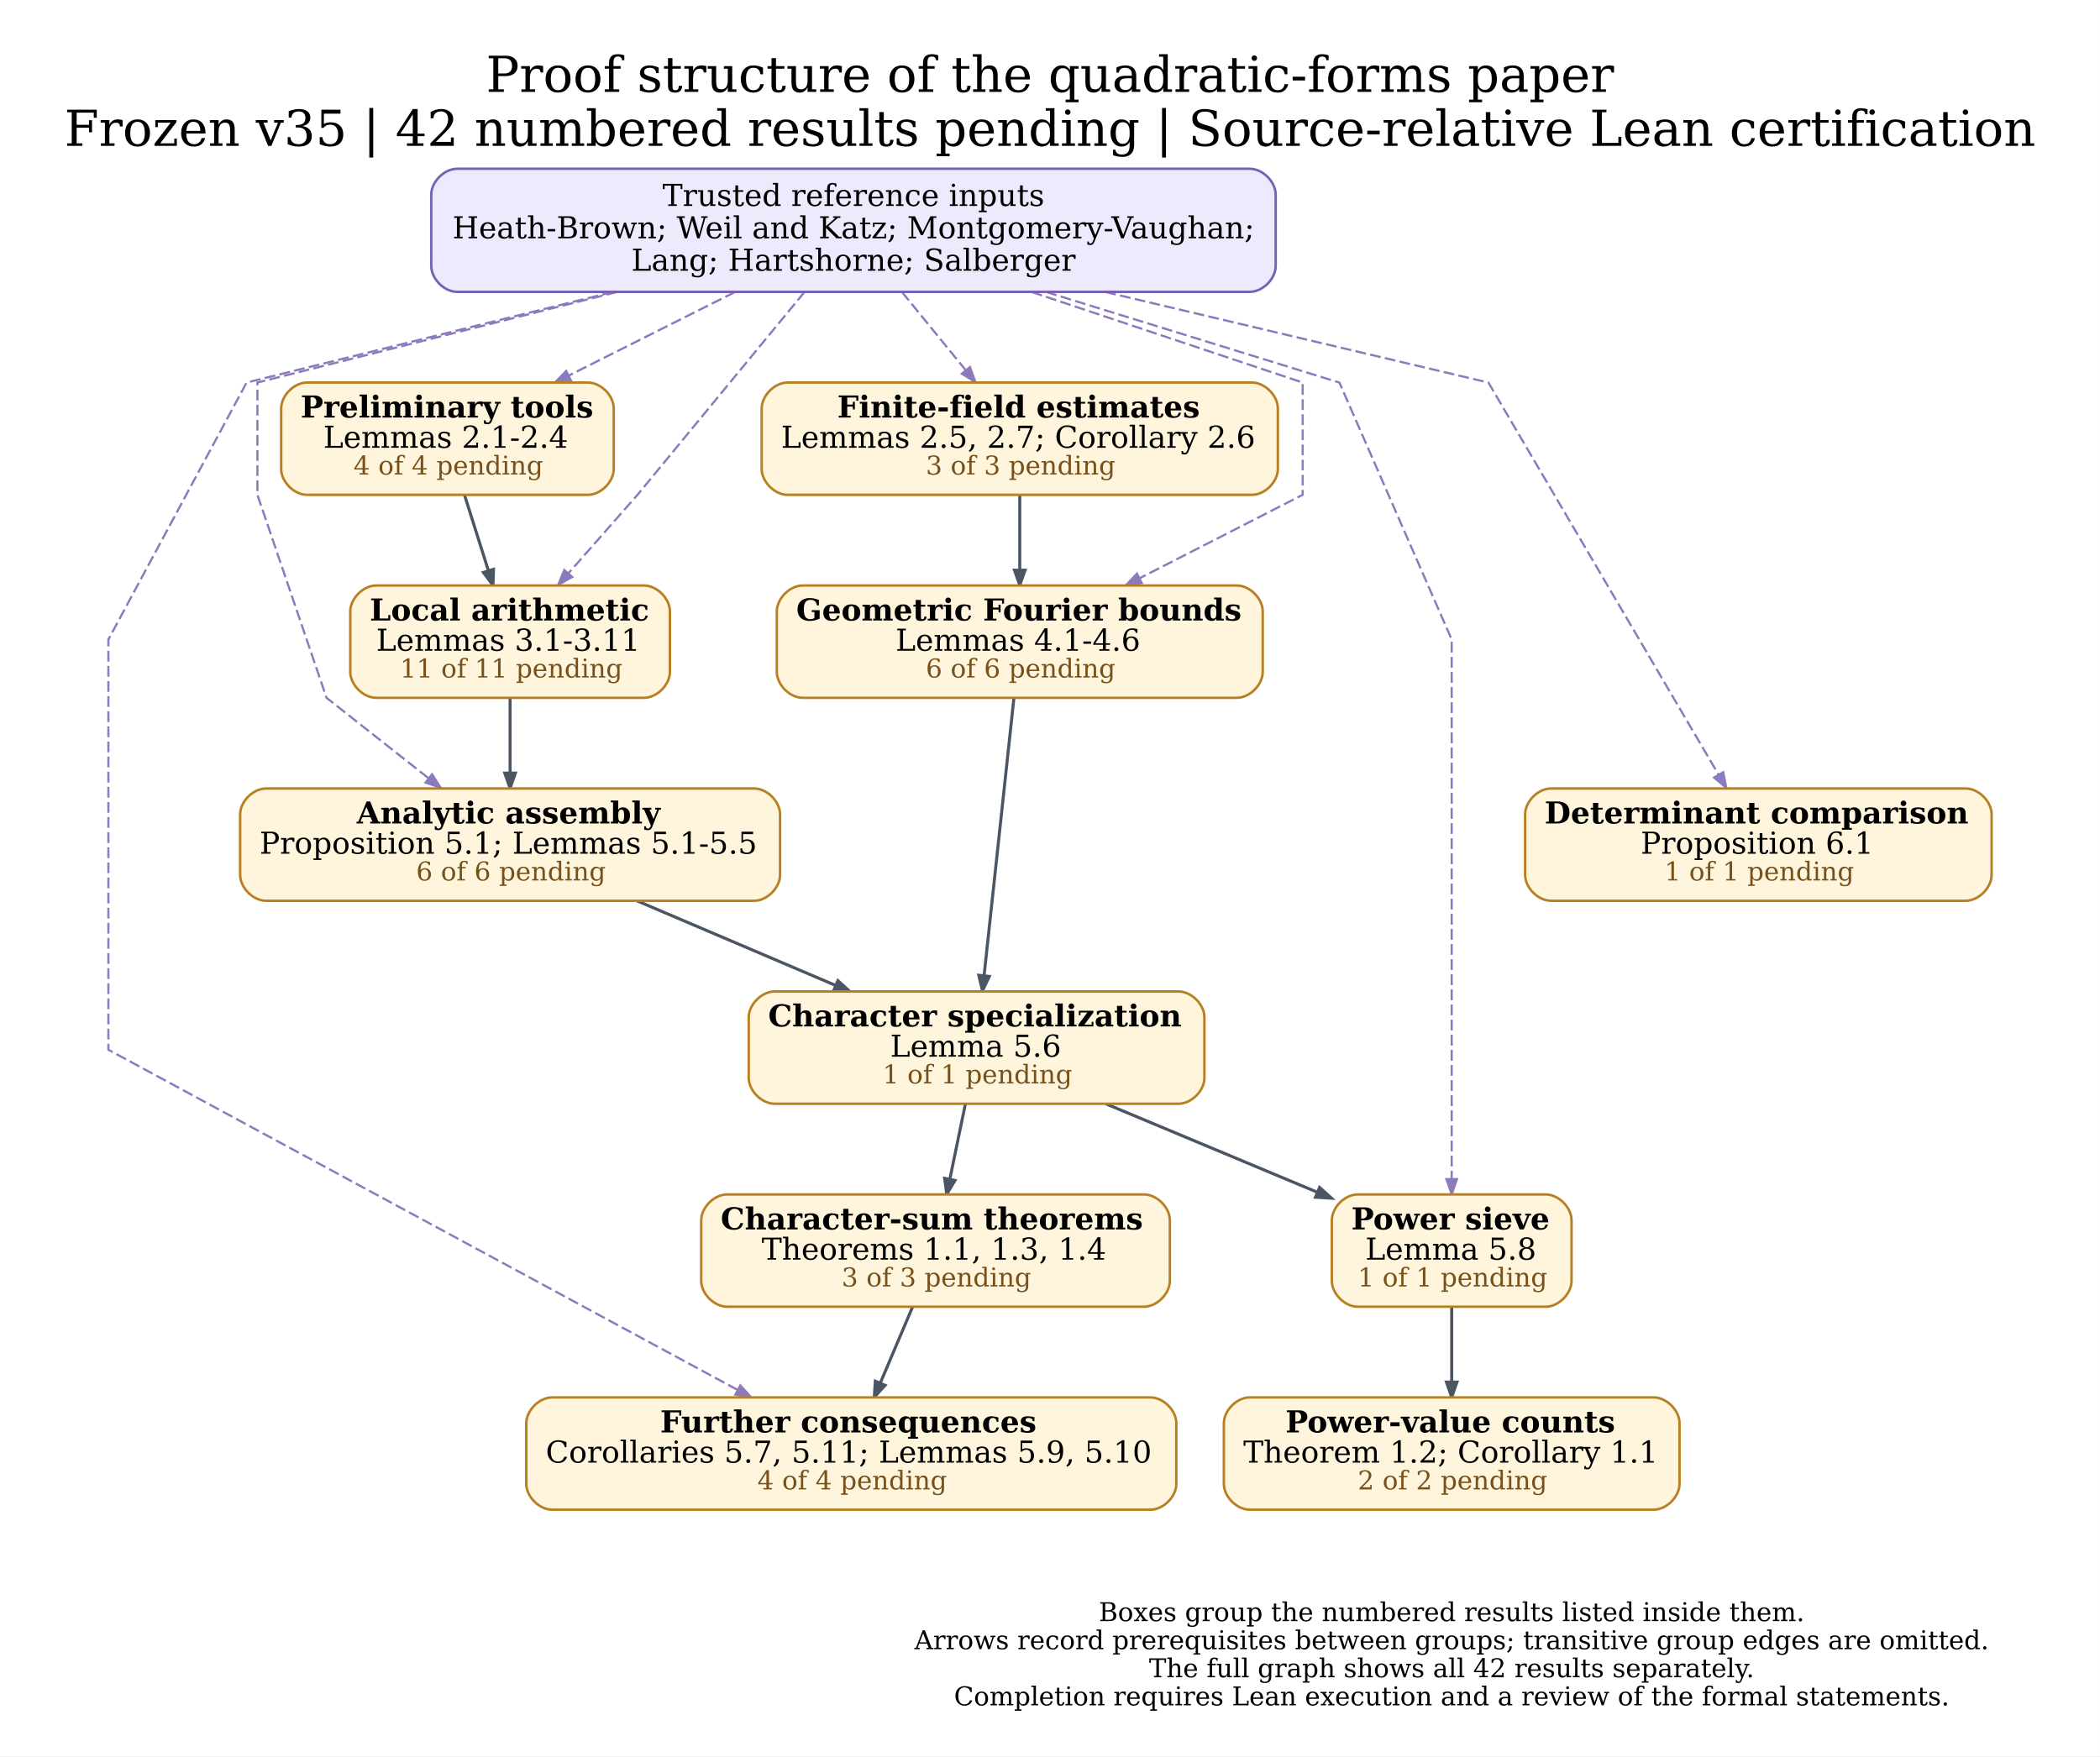
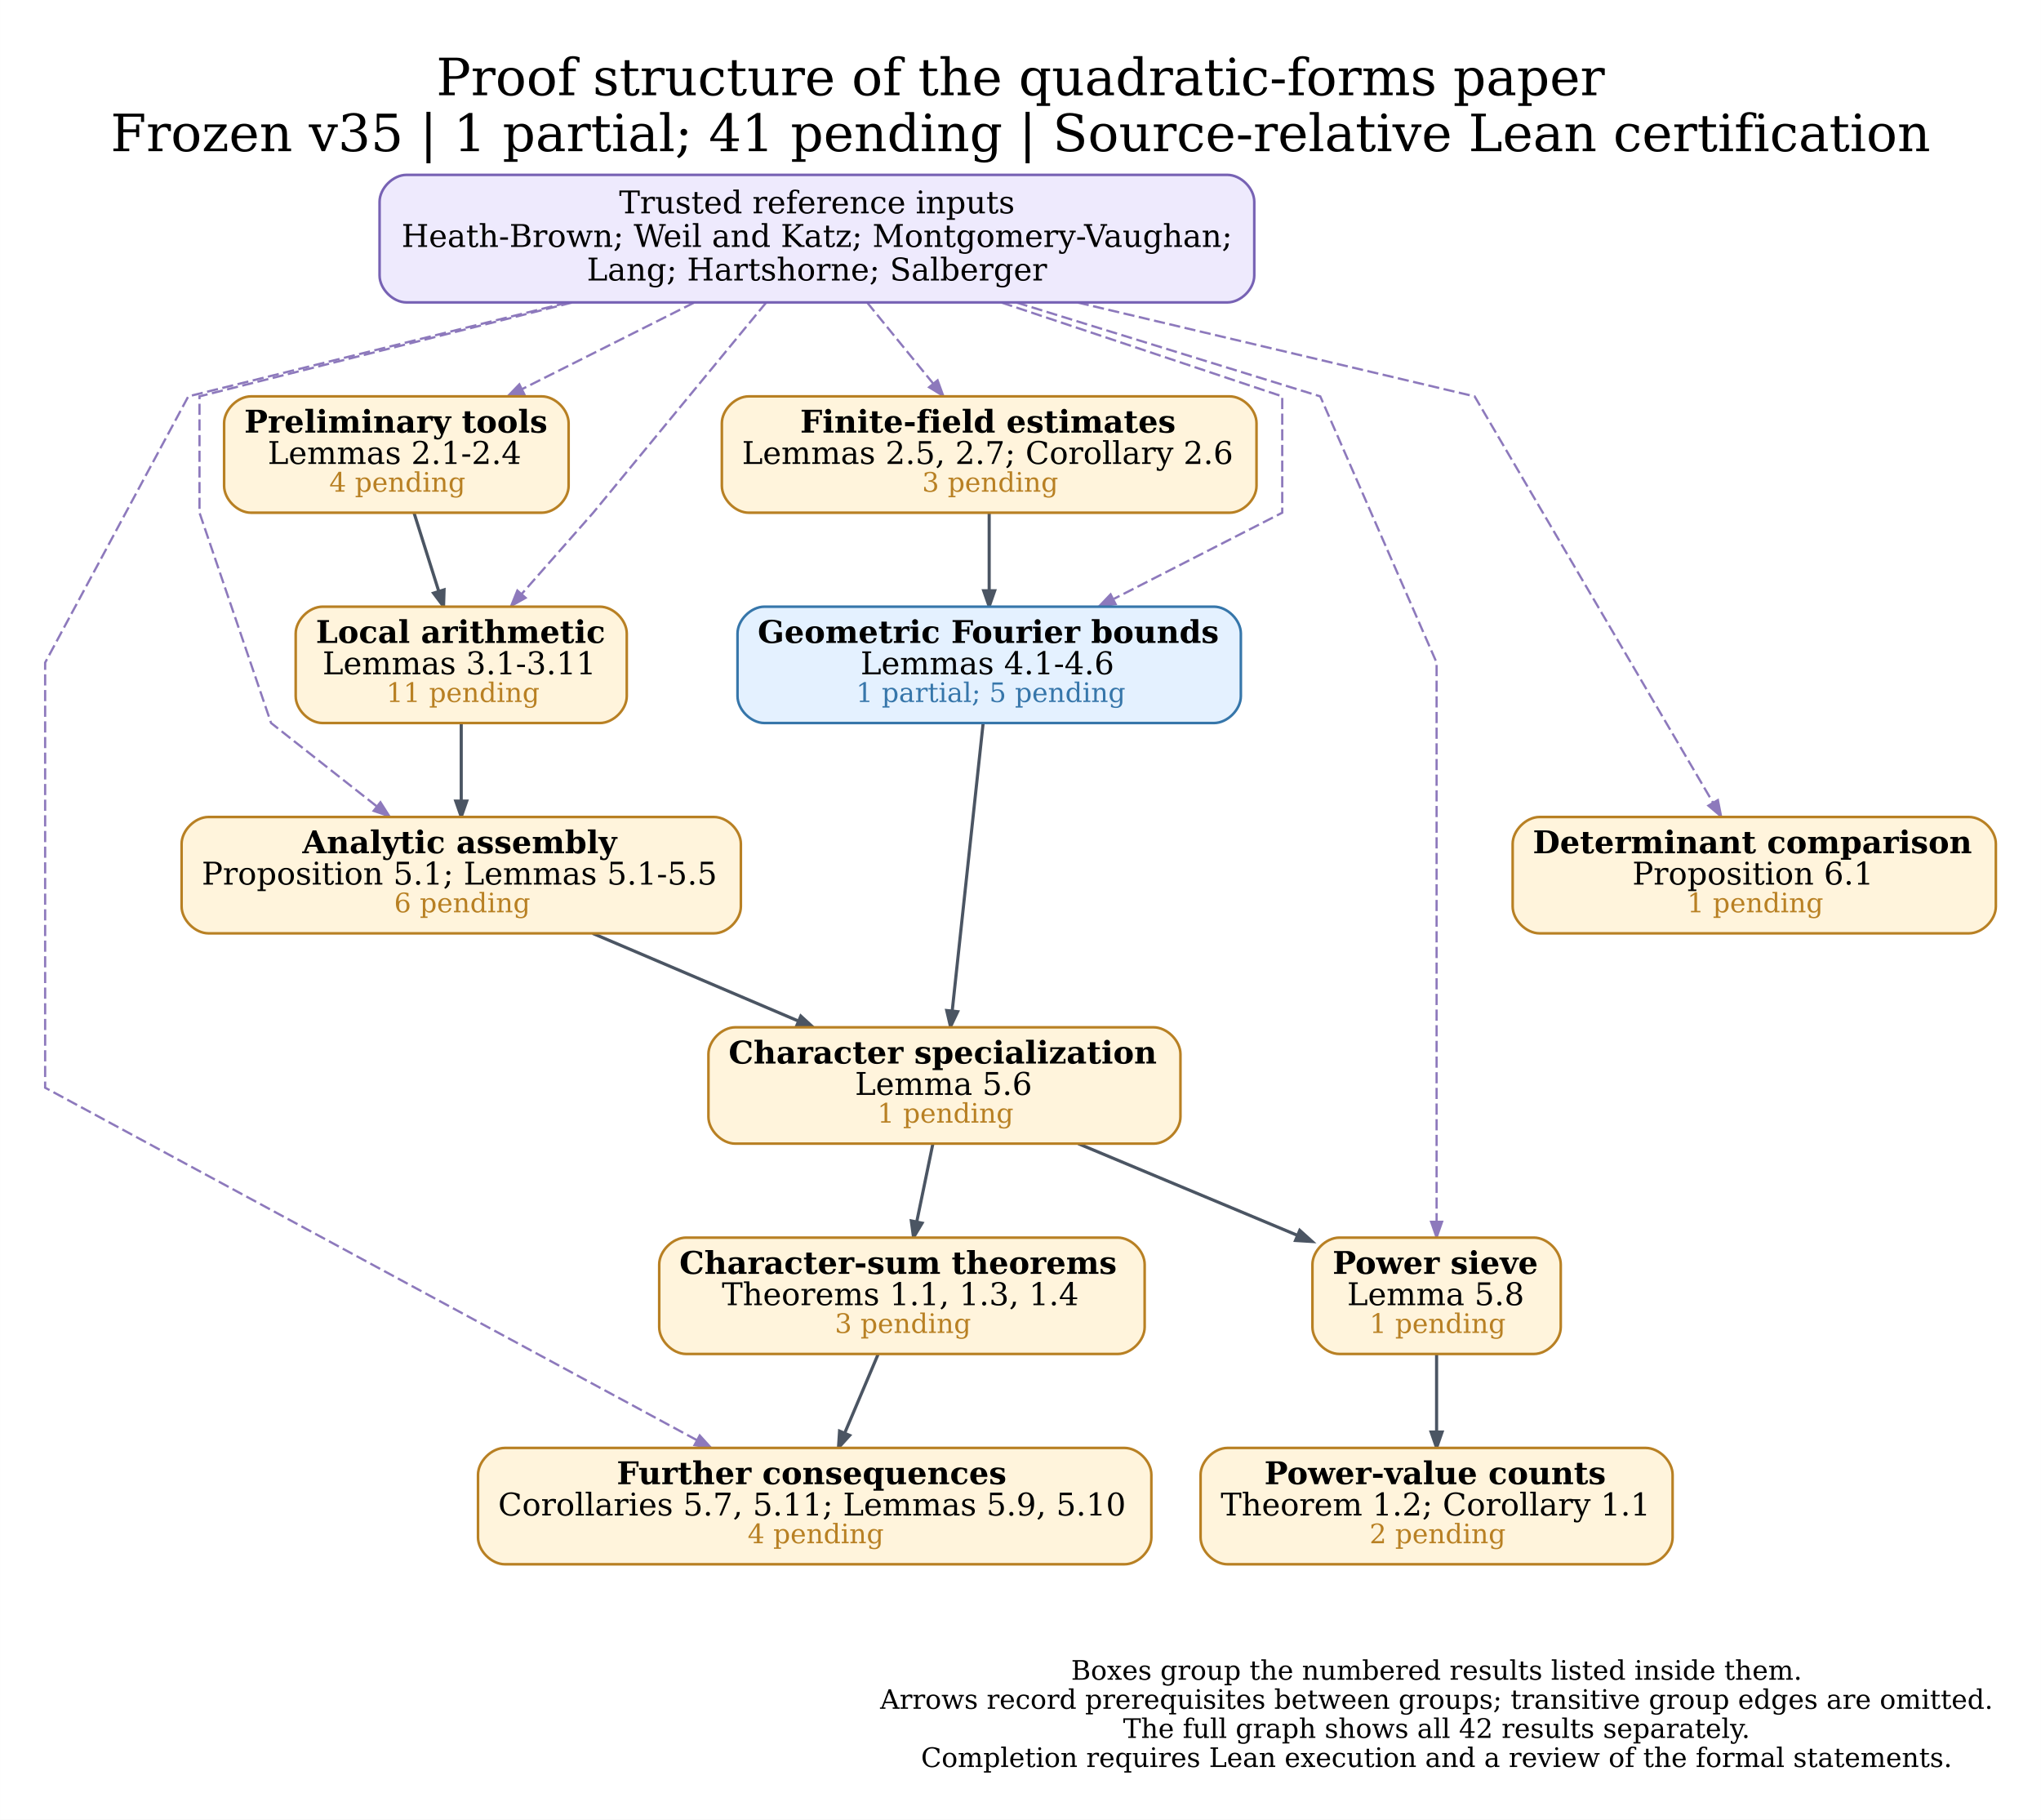
- <svg xmlns="http://www.w3.org/2000/svg" xmlns:xlink="http://www.w3.org/1999/xlink" width="972pt" height="813pt" viewBox="0.00 0.00 972.32 813.32">
+ <svg xmlns="http://www.w3.org/2000/svg" xmlns:xlink="http://www.w3.org/1999/xlink" width="912pt" height="813pt" viewBox="0.00 0.00 912.32 813.32">
  <g id="graph0" class="graph" transform="scale(1 1) rotate(0) translate(20.16 793.16)">
-     <polygon fill="white" stroke="transparent" points="-20.16,20.16 -20.16,-793.16 952.16,-793.16 952.16,20.16 -20.16,20.16" />
-     <text text-anchor="middle" x="466" y="-750.6" font-family="DejaVu Serif" font-size="23.00">Proof structure of the quadratic-forms paper</text>
-     <text text-anchor="middle" x="466" y="-725.6" font-family="DejaVu Serif" font-size="23.00">Frozen v35 | 42 numbered results pending | Source-relative Lean certification</text>
+     <polygon fill="white" stroke="transparent" points="-20.16,20.16 -20.16,-793.16 892.16,-793.16 892.16,20.16 -20.16,20.16" />
+     <text text-anchor="middle" x="436" y="-750.6" font-family="DejaVu Serif" font-size="23.00">Proof structure of the quadratic-forms paper</text>
+     <text text-anchor="middle" x="436" y="-725.6" font-family="DejaVu Serif" font-size="23.00">Frozen v35 | 1 partial; 41 pending | Source-relative Lean certification</text>
    <g id="edge16" class="edge">
-       <path fill="none" stroke="#8d79bc" stroke-dasharray="5,2" d="M320.12,-657.91C295.94,-645.76 267.56,-631.5 243.23,-619.27" />
-       <polygon fill="#8d79bc" stroke="#8d79bc" points="244.17,-616.99 236.81,-616.04 241.97,-621.37 244.17,-616.99" />
+       <path fill="none" stroke="#8d79bc" stroke-dasharray="5,2" d="M290.12,-657.91C265.94,-645.76 237.56,-631.5 213.23,-619.27" />
+       <polygon fill="#8d79bc" stroke="#8d79bc" points="214.17,-616.99 206.81,-616.04 211.97,-621.37 214.17,-616.99" />
    </g>
    <g id="edge12" class="edge">
-       <path fill="none" stroke="#8d79bc" stroke-dasharray="5,2" d="M397.48,-657.91C406.71,-646.58 417.44,-633.42 426.92,-621.78" />
-       <polygon fill="#8d79bc" stroke="#8d79bc" points="428.94,-623.17 431.47,-616.2 425.15,-620.08 428.94,-623.17" />
+       <path fill="none" stroke="#8d79bc" stroke-dasharray="5,2" d="M367.48,-657.91C376.71,-646.58 387.44,-633.42 396.92,-621.78" />
+       <polygon fill="#8d79bc" stroke="#8d79bc" points="398.94,-623.17 401.47,-616.2 395.15,-620.08 398.94,-623.17" />
    </g>
    <g id="edge15" class="edge">
-       <path fill="none" stroke="#8d79bc" stroke-dasharray="5,2" d="M352.31,-657.93C322.8,-622.08 275,-564 275,-564 275,-564 258.59,-545.36 243.07,-527.74" />
-       <polygon fill="#8d79bc" stroke="#8d79bc" points="244.77,-525.96 238.31,-522.33 241.09,-529.2 244.77,-525.96" />
+       <path fill="none" stroke="#8d79bc" stroke-dasharray="5,2" d="M322.31,-657.93C292.8,-622.08 245,-564 245,-564 245,-564 228.59,-545.36 213.07,-527.74" />
+       <polygon fill="#8d79bc" stroke="#8d79bc" points="214.77,-525.96 208.31,-522.33 211.09,-529.2 214.77,-525.96" />
    </g>
    <g id="edge14" class="edge">
-       <path fill="none" stroke="#8d79bc" stroke-dasharray="5,2" d="M457.51,-657.93C515.58,-638.53 583,-616 583,-616 583,-616 583,-564 583,-564 583,-564 543.41,-543.75 507.75,-525.51" />
-       <polygon fill="#8d79bc" stroke="#8d79bc" points="508.5,-523.15 501.15,-522.14 506.27,-527.51 508.5,-523.15" />
+       <path fill="none" stroke="#8d79bc" stroke-dasharray="5,2" d="M427.51,-657.93C485.58,-638.53 553,-616 553,-616 553,-616 553,-564 553,-564 553,-564 513.41,-543.75 477.75,-525.51" />
+       <polygon fill="#8d79bc" stroke="#8d79bc" points="478.5,-523.15 471.15,-522.14 476.27,-527.51 478.5,-523.15" />
    </g>
    <g id="edge10" class="edge">
-       <path fill="none" stroke="#8d79bc" stroke-dasharray="5,2" d="M265.52,-657.93C188.46,-638.53 99,-616 99,-616 99,-616 99,-564 99,-564 99,-564 131,-470 131,-470 131,-470 155.47,-450.71 178.15,-432.83" />
-       <polygon fill="#8d79bc" stroke="#8d79bc" points="179.88,-434.59 183.87,-428.33 176.85,-430.74 179.88,-434.59" />
+       <path fill="none" stroke="#8d79bc" stroke-dasharray="5,2" d="M235.52,-657.93C158.46,-638.53 69,-616 69,-616 69,-616 69,-564 69,-564 69,-564 101,-470 101,-470 101,-470 125.47,-450.71 148.15,-432.83" />
+       <polygon fill="#8d79bc" stroke="#8d79bc" points="149.88,-434.59 153.87,-428.33 146.85,-430.74 149.88,-434.59" />
    </g>
    <g id="edge17" class="edge">
-       <path fill="none" stroke="#8d79bc" stroke-dasharray="5,2" d="M464.25,-657.93C527.07,-638.53 600,-616 600,-616 600,-616 652,-497 652,-497 652,-497 652,-497 652,-401 652,-401 652,-300.53 652,-247.27" />
-       <polygon fill="#8d79bc" stroke="#8d79bc" points="654.45,-247.08 652,-240.08 649.55,-247.08 654.45,-247.08" />
+       <path fill="none" stroke="#8d79bc" stroke-dasharray="5,2" d="M434.25,-657.93C497.07,-638.53 570,-616 570,-616 570,-616 622,-497 622,-497 622,-497 622,-497 622,-401 622,-401 622,-300.53 622,-247.27" />
+       <polygon fill="#8d79bc" stroke="#8d79bc" points="624.45,-247.08 622,-240.08 619.55,-247.08 624.45,-247.08" />
    </g>
    <g id="edge11" class="edge">
-       <path fill="none" stroke="#8d79bc" stroke-dasharray="5,2" d="M263.54,-657.93C185.08,-638.53 94,-616 94,-616 94,-616 30,-497 30,-497 30,-497 30,-497 30,-307 30,-307 225.05,-201.54 321.41,-149.44" />
-       <polygon fill="#8d79bc" stroke="#8d79bc" points="322.61,-151.57 327.61,-146.08 320.28,-147.26 322.61,-151.57" />
+       <path fill="none" stroke="#8d79bc" stroke-dasharray="5,2" d="M233.54,-657.93C155.08,-638.53 64,-616 64,-616 64,-616 0,-497 0,-497 0,-497 0,-497 0,-307 0,-307 195.05,-201.54 291.41,-149.44" />
+       <polygon fill="#8d79bc" stroke="#8d79bc" points="292.61,-151.57 297.61,-146.08 290.28,-147.26 292.61,-151.57" />
    </g>
    <g id="edge13" class="edge">
-       <path fill="none" stroke="#8d79bc" stroke-dasharray="5,2" d="M491.62,-657.93C573.7,-638.53 669,-616 669,-616 669,-616 740.74,-493.76 775.52,-434.49" />
-       <polygon fill="#8d79bc" stroke="#8d79bc" points="777.74,-435.55 779.17,-428.27 773.51,-433.07 777.74,-435.55" />
+       <path fill="none" stroke="#8d79bc" stroke-dasharray="5,2" d="M461.62,-657.93C543.7,-638.53 639,-616 639,-616 639,-616 710.74,-493.76 745.52,-434.49" />
+       <polygon fill="#8d79bc" stroke="#8d79bc" points="747.74,-435.55 749.17,-428.27 743.51,-433.07 747.74,-435.55" />
    </g>
    <g id="edge8" class="edge">
-       <path fill="none" stroke="#4b5563" stroke-width="1.4" d="M194.92,-563.86C198.31,-553.11 202.31,-540.43 205.91,-529.02" />
-       <polygon fill="#4b5563" stroke="#4b5563" stroke-width="1.4" points="208.32,-529.52 208.09,-522.11 203.64,-528.05 208.32,-529.52" />
+       <path fill="none" stroke="#4b5563" stroke-width="1.4" d="M164.92,-563.86C168.31,-553.11 172.31,-540.43 175.91,-529.02" />
+       <polygon fill="#4b5563" stroke="#4b5563" stroke-width="1.4" points="178.32,-529.52 178.09,-522.11 173.64,-528.05 178.32,-529.52" />
    </g>
    <g id="edge4" class="edge">
-       <path fill="none" stroke="#4b5563" stroke-width="1.4" d="M452,-563.86C452,-553.21 452,-540.67 452,-529.34" />
-       <polygon fill="#4b5563" stroke="#4b5563" stroke-width="1.4" points="454.45,-529.11 452,-522.11 449.55,-529.11 454.45,-529.11" />
+       <path fill="none" stroke="#4b5563" stroke-width="1.4" d="M422,-563.86C422,-553.21 422,-540.67 422,-529.34" />
+       <polygon fill="#4b5563" stroke="#4b5563" stroke-width="1.4" points="424.45,-529.11 422,-522.11 419.55,-529.11 424.45,-529.11" />
    </g>
    <g id="edge6" class="edge">
-       <path fill="none" stroke="#4b5563" stroke-width="1.4" d="M216,-469.86C216,-459.21 216,-446.67 216,-435.34" />
-       <polygon fill="#4b5563" stroke="#4b5563" stroke-width="1.4" points="218.45,-435.11 216,-428.11 213.55,-435.11 218.45,-435.11" />
+       <path fill="none" stroke="#4b5563" stroke-width="1.4" d="M186,-469.86C186,-459.21 186,-446.67 186,-435.34" />
+       <polygon fill="#4b5563" stroke="#4b5563" stroke-width="1.4" points="188.45,-435.11 186,-428.11 183.55,-435.11 188.45,-435.11" />
    </g>
    <g id="edge5" class="edge">
-       <path fill="none" stroke="#4b5563" stroke-width="1.4" d="M449.3,-469.92C445.72,-436.63 439.4,-377.84 435.47,-341.28" />
-       <polygon fill="#4b5563" stroke="#4b5563" stroke-width="1.4" points="437.9,-340.98 434.72,-334.28 433.03,-341.5 437.9,-340.98" />
+       <path fill="none" stroke="#4b5563" stroke-width="1.4" d="M419.3,-469.92C415.72,-436.63 409.4,-377.84 405.47,-341.28" />
+       <polygon fill="#4b5563" stroke="#4b5563" stroke-width="1.4" points="407.9,-340.98 404.72,-334.28 403.03,-341.5 407.9,-340.98" />
    </g>
    <g id="edge1" class="edge">
-       <path fill="none" stroke="#4b5563" stroke-width="1.4" d="M274.74,-375.98C303.19,-363.86 337.45,-349.27 366.72,-336.8" />
-       <polygon fill="#4b5563" stroke="#4b5563" stroke-width="1.4" points="367.79,-339.01 373.27,-334.01 365.87,-334.5 367.79,-339.01" />
+       <path fill="none" stroke="#4b5563" stroke-width="1.4" d="M244.74,-375.98C273.19,-363.86 307.45,-349.27 336.72,-336.8" />
+       <polygon fill="#4b5563" stroke="#4b5563" stroke-width="1.4" points="337.79,-339.01 343.27,-334.01 335.87,-334.5 337.79,-339.01" />
    </g>
    <g id="edge3" class="edge">
-       <path fill="none" stroke="#4b5563" stroke-width="1.4" d="M491.83,-281.98C522.24,-269.27 559.16,-253.83 589.88,-240.98" />
-       <polygon fill="#4b5563" stroke="#4b5563" stroke-width="1.4" points="590.83,-243.24 596.34,-238.27 588.94,-238.72 590.83,-243.24" />
+       <path fill="none" stroke="#4b5563" stroke-width="1.4" d="M461.83,-281.98C492.24,-269.27 529.16,-253.83 559.88,-240.98" />
+       <polygon fill="#4b5563" stroke="#4b5563" stroke-width="1.4" points="560.83,-243.24 566.34,-238.27 558.94,-238.72 560.83,-243.24" />
    </g>
    <g id="edge2" class="edge">
-       <path fill="none" stroke="#4b5563" stroke-width="1.4" d="M426.81,-281.86C424.59,-271.11 421.97,-258.43 419.61,-247.02" />
-       <polygon fill="#4b5563" stroke="#4b5563" stroke-width="1.4" points="422,-246.47 418.19,-240.11 417.2,-247.46 422,-246.47" />
+       <path fill="none" stroke="#4b5563" stroke-width="1.4" d="M396.81,-281.86C394.59,-271.11 391.97,-258.43 389.61,-247.02" />
+       <polygon fill="#4b5563" stroke="#4b5563" stroke-width="1.4" points="392,-246.47 388.19,-240.11 387.2,-247.46 392,-246.47" />
    </g>
    <g id="edge9" class="edge">
-       <path fill="none" stroke="#4b5563" stroke-width="1.4" d="M652,-187.86C652,-177.21 652,-164.67 652,-153.34" />
-       <polygon fill="#4b5563" stroke="#4b5563" stroke-width="1.4" points="654.45,-153.11 652,-146.11 649.55,-153.11 654.45,-153.11" />
+       <path fill="none" stroke="#4b5563" stroke-width="1.4" d="M622,-187.86C622,-177.21 622,-164.67 622,-153.34" />
+       <polygon fill="#4b5563" stroke="#4b5563" stroke-width="1.4" points="624.45,-153.11 622,-146.11 619.55,-153.11 624.45,-153.11" />
    </g>
    <g id="edge7" class="edge">
-       <path fill="none" stroke="#4b5563" stroke-width="1.4" d="M402.34,-187.86C397.74,-177.01 392.31,-164.19 387.44,-152.7" />
-       <polygon fill="#4b5563" stroke="#4b5563" stroke-width="1.4" points="389.63,-151.6 384.64,-146.11 385.12,-153.51 389.63,-151.6" />
+       <path fill="none" stroke="#4b5563" stroke-width="1.4" d="M372.34,-187.86C367.74,-177.01 362.31,-164.19 357.44,-152.7" />
+       <polygon fill="#4b5563" stroke="#4b5563" stroke-width="1.4" points="359.63,-151.6 354.64,-146.11 355.12,-153.51 359.63,-151.6" />
    </g>
    <g id="node1" class="node">
-       <path fill="#eeeafd" stroke="#7762b4" stroke-width="1.15" d="M558.5,-715C558.5,-715 191.5,-715 191.5,-715 185.5,-715 179.5,-709 179.5,-703 179.5,-703 179.5,-670 179.5,-670 179.5,-664 185.5,-658 191.5,-658 191.5,-658 558.5,-658 558.5,-658 564.5,-658 570.5,-664 570.5,-670 570.5,-670 570.5,-703 570.5,-703 570.5,-709 564.5,-715 558.5,-715" />
-       <text text-anchor="middle" x="375" y="-697.8" font-family="DejaVu Serif" font-size="14.00">Trusted reference inputs</text>
-       <text text-anchor="middle" x="375" y="-682.8" font-family="DejaVu Serif" font-size="14.00">Heath-Brown; Weil and Katz; Montgomery-Vaughan;</text>
-       <text text-anchor="middle" x="375" y="-667.8" font-family="DejaVu Serif" font-size="14.00">Lang; Hartshorne; Salberger</text>
+       <path fill="#eeeafd" stroke="#7762b4" stroke-width="1.15" d="M528.5,-715C528.5,-715 161.5,-715 161.5,-715 155.5,-715 149.5,-709 149.5,-703 149.5,-703 149.5,-670 149.5,-670 149.5,-664 155.5,-658 161.5,-658 161.5,-658 528.5,-658 528.5,-658 534.5,-658 540.5,-664 540.5,-670 540.5,-670 540.5,-703 540.5,-703 540.5,-709 534.5,-715 528.5,-715" />
+       <text text-anchor="middle" x="345" y="-697.8" font-family="DejaVu Serif" font-size="14.00">Trusted reference inputs</text>
+       <text text-anchor="middle" x="345" y="-682.8" font-family="DejaVu Serif" font-size="14.00">Heath-Brown; Weil and Katz; Montgomery-Vaughan;</text>
+       <text text-anchor="middle" x="345" y="-667.8" font-family="DejaVu Serif" font-size="14.00">Lang; Hartshorne; Salberger</text>
    </g>
    <g id="node2" class="node">
      <g id="a_node2">
-         <a xlink:href="https://github.com/nicolasrobles/quaternary-quadratic-forms/blob/main/INVENTORY.md" xlink:title="&lt;B&gt;Preliminary tools&lt;/B&gt;&lt;BR/&gt;Lemmas 2.1-2.4&lt;BR/&gt;&lt;FONT POINT-SIZE=&quot;12&quot; COLOR=&quot;#78511a&quot;&gt;4 of 4 pending&lt;/FONT&gt;" target="_blank">
-           <path fill="#fff4dc" stroke="#b88023" stroke-width="1.15" d="M252,-616C252,-616 122,-616 122,-616 116,-616 110,-610 110,-604 110,-604 110,-576 110,-576 110,-570 116,-564 122,-564 122,-564 252,-564 252,-564 258,-564 264,-570 264,-576 264,-576 264,-604 264,-604 264,-610 258,-616 252,-616" />
-           <text text-anchor="start" x="119" y="-599.8" font-family="DejaVu Serif" font-weight="bold" font-size="14.00">Preliminary tools</text>
-           <text text-anchor="start" x="129.5" y="-585.8" font-family="DejaVu Serif" font-size="14.00">Lemmas 2.1-2.4</text>
-           <text text-anchor="start" x="143.5" y="-573.4" font-family="DejaVu Serif" font-size="12.00" fill="#78511a">4 of 4 pending</text>
+         <a xlink:href="https://github.com/nicolasrobles/quaternary-quadratic-forms/blob/main/INVENTORY.md" xlink:title="&lt;B&gt;Preliminary tools&lt;/B&gt;&lt;BR/&gt;Lemmas 2.1-2.4&lt;BR/&gt;&lt;FONT POINT-SIZE=&quot;12&quot; COLOR=&quot;#b88023&quot;&gt;4 pending&lt;/FONT&gt;" target="_blank">
+           <path fill="#fff4dc" stroke="#b88023" stroke-width="1.15" d="M222,-616C222,-616 92,-616 92,-616 86,-616 80,-610 80,-604 80,-604 80,-576 80,-576 80,-570 86,-564 92,-564 92,-564 222,-564 222,-564 228,-564 234,-570 234,-576 234,-576 234,-604 234,-604 234,-610 228,-616 222,-616" />
+           <text text-anchor="start" x="89" y="-599.8" font-family="DejaVu Serif" font-weight="bold" font-size="14.00">Preliminary tools</text>
+           <text text-anchor="start" x="99.5" y="-585.8" font-family="DejaVu Serif" font-size="14.00">Lemmas 2.1-2.4</text>
+           <text text-anchor="start" x="127" y="-573.4" font-family="DejaVu Serif" font-size="12.00" fill="#b88023">4 pending</text>
        </a>
      </g>
    </g>
    <g id="node3" class="node">
      <g id="a_node3">
-         <a xlink:href="https://github.com/nicolasrobles/quaternary-quadratic-forms/blob/main/INVENTORY.md" xlink:title="&lt;B&gt;Finite-field estimates&lt;/B&gt;&lt;BR/&gt;Lemmas 2.5, 2.7; Corollary 2.6&lt;BR/&gt;&lt;FONT POINT-SIZE=&quot;12&quot; COLOR=&quot;#78511a&quot;&gt;3 of 3 pending&lt;/FONT&gt;" target="_blank">
-           <path fill="#fff4dc" stroke="#b88023" stroke-width="1.15" d="M559.5,-616C559.5,-616 344.5,-616 344.5,-616 338.5,-616 332.5,-610 332.5,-604 332.5,-604 332.5,-576 332.5,-576 332.5,-570 338.5,-564 344.5,-564 344.5,-564 559.5,-564 559.5,-564 565.5,-564 571.5,-570 571.5,-576 571.5,-576 571.5,-604 571.5,-604 571.5,-610 565.5,-616 559.5,-616" />
-           <text text-anchor="start" x="367.5" y="-599.8" font-family="DejaVu Serif" font-weight="bold" font-size="14.00">Finite-field estimates</text>
-           <text text-anchor="start" x="341.5" y="-585.8" font-family="DejaVu Serif" font-size="14.00">Lemmas 2.5, 2.7; Corollary 2.6</text>
-           <text text-anchor="start" x="408.5" y="-573.4" font-family="DejaVu Serif" font-size="12.00" fill="#78511a">3 of 3 pending</text>
+         <a xlink:href="https://github.com/nicolasrobles/quaternary-quadratic-forms/blob/main/INVENTORY.md" xlink:title="&lt;B&gt;Finite-field estimates&lt;/B&gt;&lt;BR/&gt;Lemmas 2.5, 2.7; Corollary 2.6&lt;BR/&gt;&lt;FONT POINT-SIZE=&quot;12&quot; COLOR=&quot;#b88023&quot;&gt;3 pending&lt;/FONT&gt;" target="_blank">
+           <path fill="#fff4dc" stroke="#b88023" stroke-width="1.15" d="M529.5,-616C529.5,-616 314.5,-616 314.5,-616 308.5,-616 302.5,-610 302.5,-604 302.5,-604 302.5,-576 302.5,-576 302.5,-570 308.5,-564 314.5,-564 314.5,-564 529.5,-564 529.5,-564 535.5,-564 541.5,-570 541.5,-576 541.5,-576 541.5,-604 541.5,-604 541.5,-610 535.5,-616 529.5,-616" />
+           <text text-anchor="start" x="337.5" y="-599.8" font-family="DejaVu Serif" font-weight="bold" font-size="14.00">Finite-field estimates</text>
+           <text text-anchor="start" x="311.5" y="-585.8" font-family="DejaVu Serif" font-size="14.00">Lemmas 2.5, 2.7; Corollary 2.6</text>
+           <text text-anchor="start" x="392" y="-573.4" font-family="DejaVu Serif" font-size="12.00" fill="#b88023">3 pending</text>
        </a>
      </g>
    </g>
    <g id="node4" class="node">
      <g id="a_node4">
-         <a xlink:href="https://github.com/nicolasrobles/quaternary-quadratic-forms/blob/main/INVENTORY.md" xlink:title="&lt;B&gt;Local arithmetic&lt;/B&gt;&lt;BR/&gt;Lemmas 3.1-3.11&lt;BR/&gt;&lt;FONT POINT-SIZE=&quot;12&quot; COLOR=&quot;#78511a&quot;&gt;11 of 11 pending&lt;/FONT&gt;" target="_blank">
-           <path fill="#fff4dc" stroke="#b88023" stroke-width="1.15" d="M278,-522C278,-522 154,-522 154,-522 148,-522 142,-516 142,-510 142,-510 142,-482 142,-482 142,-476 148,-470 154,-470 154,-470 278,-470 278,-470 284,-470 290,-476 290,-482 290,-482 290,-510 290,-510 290,-516 284,-522 278,-522" />
-           <text text-anchor="start" x="151" y="-505.8" font-family="DejaVu Serif" font-weight="bold" font-size="14.00">Local arithmetic</text>
-           <text text-anchor="start" x="154" y="-491.8" font-family="DejaVu Serif" font-size="14.00">Lemmas 3.1-3.11</text>
-           <text text-anchor="start" x="165" y="-479.4" font-family="DejaVu Serif" font-size="12.00" fill="#78511a">11 of 11 pending</text>
+         <a xlink:href="https://github.com/nicolasrobles/quaternary-quadratic-forms/blob/main/INVENTORY.md" xlink:title="&lt;B&gt;Local arithmetic&lt;/B&gt;&lt;BR/&gt;Lemmas 3.1-3.11&lt;BR/&gt;&lt;FONT POINT-SIZE=&quot;12&quot; COLOR=&quot;#b88023&quot;&gt;11 pending&lt;/FONT&gt;" target="_blank">
+           <path fill="#fff4dc" stroke="#b88023" stroke-width="1.15" d="M248,-522C248,-522 124,-522 124,-522 118,-522 112,-516 112,-510 112,-510 112,-482 112,-482 112,-476 118,-470 124,-470 124,-470 248,-470 248,-470 254,-470 260,-476 260,-482 260,-482 260,-510 260,-510 260,-516 254,-522 248,-522" />
+           <text text-anchor="start" x="121" y="-505.8" font-family="DejaVu Serif" font-weight="bold" font-size="14.00">Local arithmetic</text>
+           <text text-anchor="start" x="124" y="-491.8" font-family="DejaVu Serif" font-size="14.00">Lemmas 3.1-3.11</text>
+           <text text-anchor="start" x="152.5" y="-479.4" font-family="DejaVu Serif" font-size="12.00" fill="#b88023">11 pending</text>
        </a>
      </g>
    </g>
    <g id="node5" class="node">
      <g id="a_node5">
-         <a xlink:href="https://github.com/nicolasrobles/quaternary-quadratic-forms/blob/main/INVENTORY.md" xlink:title="&lt;B&gt;Geometric Fourier bounds&lt;/B&gt;&lt;BR/&gt;Lemmas 4.1-4.6&lt;BR/&gt;&lt;FONT POINT-SIZE=&quot;12&quot; COLOR=&quot;#78511a&quot;&gt;6 of 6 pending&lt;/FONT&gt;" target="_blank">
-           <path fill="#fff4dc" stroke="#b88023" stroke-width="1.15" d="M552.5,-522C552.5,-522 351.5,-522 351.5,-522 345.5,-522 339.5,-516 339.5,-510 339.5,-510 339.5,-482 339.5,-482 339.5,-476 345.5,-470 351.5,-470 351.5,-470 552.5,-470 552.5,-470 558.5,-470 564.5,-476 564.5,-482 564.5,-482 564.5,-510 564.5,-510 564.5,-516 558.5,-522 552.5,-522" />
-           <text text-anchor="start" x="348.5" y="-505.8" font-family="DejaVu Serif" font-weight="bold" font-size="14.00">Geometric Fourier bounds</text>
-           <text text-anchor="start" x="394.5" y="-491.8" font-family="DejaVu Serif" font-size="14.00">Lemmas 4.1-4.6</text>
-           <text text-anchor="start" x="408.5" y="-479.4" font-family="DejaVu Serif" font-size="12.00" fill="#78511a">6 of 6 pending</text>
+         <a xlink:href="https://github.com/nicolasrobles/quaternary-quadratic-forms/blob/main/INVENTORY.md" xlink:title="&lt;B&gt;Geometric Fourier bounds&lt;/B&gt;&lt;BR/&gt;Lemmas 4.1-4.6&lt;BR/&gt;&lt;FONT POINT-SIZE=&quot;12&quot; COLOR=&quot;#3676aa&quot;&gt;1 partial; 5 pending&lt;/FONT&gt;" target="_blank">
+           <path fill="#e4f1ff" stroke="#3676aa" stroke-width="1.15" d="M522.5,-522C522.5,-522 321.5,-522 321.5,-522 315.5,-522 309.5,-516 309.5,-510 309.5,-510 309.5,-482 309.5,-482 309.5,-476 315.5,-470 321.5,-470 321.5,-470 522.5,-470 522.5,-470 528.5,-470 534.5,-476 534.5,-482 534.5,-482 534.5,-510 534.5,-510 534.5,-516 528.5,-522 522.5,-522" />
+           <text text-anchor="start" x="318.5" y="-505.8" font-family="DejaVu Serif" font-weight="bold" font-size="14.00">Geometric Fourier bounds</text>
+           <text text-anchor="start" x="364.5" y="-491.8" font-family="DejaVu Serif" font-size="14.00">Lemmas 4.1-4.6</text>
+           <text text-anchor="start" x="362.5" y="-479.4" font-family="DejaVu Serif" font-size="12.00" fill="#3676aa">1 partial; 5 pending</text>
        </a>
      </g>
    </g>
    <g id="node6" class="node">
      <g id="a_node6">
-         <a xlink:href="https://github.com/nicolasrobles/quaternary-quadratic-forms/blob/main/INVENTORY.md" xlink:title="&lt;B&gt;Analytic assembly&lt;/B&gt;&lt;BR/&gt;Proposition 5.1; Lemmas 5.1-5.5&lt;BR/&gt;&lt;FONT POINT-SIZE=&quot;12&quot; COLOR=&quot;#78511a&quot;&gt;6 of 6 pending&lt;/FONT&gt;" target="_blank">
-           <path fill="#fff4dc" stroke="#b88023" stroke-width="1.15" d="M329,-428C329,-428 103,-428 103,-428 97,-428 91,-422 91,-416 91,-416 91,-388 91,-388 91,-382 97,-376 103,-376 103,-376 329,-376 329,-376 335,-376 341,-382 341,-388 341,-388 341,-416 341,-416 341,-422 335,-428 329,-428" />
-           <text text-anchor="start" x="145" y="-411.8" font-family="DejaVu Serif" font-weight="bold" font-size="14.00">Analytic assembly</text>
-           <text text-anchor="start" x="100" y="-397.8" font-family="DejaVu Serif" font-size="14.00">Proposition 5.1; Lemmas 5.1-5.5</text>
-           <text text-anchor="start" x="172.5" y="-385.4" font-family="DejaVu Serif" font-size="12.00" fill="#78511a">6 of 6 pending</text>
+         <a xlink:href="https://github.com/nicolasrobles/quaternary-quadratic-forms/blob/main/INVENTORY.md" xlink:title="&lt;B&gt;Analytic assembly&lt;/B&gt;&lt;BR/&gt;Proposition 5.1; Lemmas 5.1-5.5&lt;BR/&gt;&lt;FONT POINT-SIZE=&quot;12&quot; COLOR=&quot;#b88023&quot;&gt;6 pending&lt;/FONT&gt;" target="_blank">
+           <path fill="#fff4dc" stroke="#b88023" stroke-width="1.15" d="M299,-428C299,-428 73,-428 73,-428 67,-428 61,-422 61,-416 61,-416 61,-388 61,-388 61,-382 67,-376 73,-376 73,-376 299,-376 299,-376 305,-376 311,-382 311,-388 311,-388 311,-416 311,-416 311,-422 305,-428 299,-428" />
+           <text text-anchor="start" x="115" y="-411.8" font-family="DejaVu Serif" font-weight="bold" font-size="14.00">Analytic assembly</text>
+           <text text-anchor="start" x="70" y="-397.8" font-family="DejaVu Serif" font-size="14.00">Proposition 5.1; Lemmas 5.1-5.5</text>
+           <text text-anchor="start" x="156" y="-385.4" font-family="DejaVu Serif" font-size="12.00" fill="#b88023">6 pending</text>
        </a>
      </g>
    </g>
    <g id="node7" class="node">
      <g id="a_node7">
-         <a xlink:href="https://github.com/nicolasrobles/quaternary-quadratic-forms/blob/main/INVENTORY.md" xlink:title="&lt;B&gt;Character specialization&lt;/B&gt;&lt;BR/&gt;Lemma 5.6&lt;BR/&gt;&lt;FONT POINT-SIZE=&quot;12&quot; COLOR=&quot;#78511a&quot;&gt;1 of 1 pending&lt;/FONT&gt;" target="_blank">
-           <path fill="#fff4dc" stroke="#b88023" stroke-width="1.15" d="M525.5,-334C525.5,-334 338.5,-334 338.5,-334 332.5,-334 326.5,-328 326.5,-322 326.5,-322 326.5,-294 326.5,-294 326.5,-288 332.5,-282 338.5,-282 338.5,-282 525.5,-282 525.5,-282 531.5,-282 537.5,-288 537.5,-294 537.5,-294 537.5,-322 537.5,-322 537.5,-328 531.5,-334 525.5,-334" />
-           <text text-anchor="start" x="335.5" y="-317.8" font-family="DejaVu Serif" font-weight="bold" font-size="14.00">Character specialization</text>
-           <text text-anchor="start" x="392" y="-303.8" font-family="DejaVu Serif" font-size="14.00">Lemma 5.6</text>
-           <text text-anchor="start" x="388.5" y="-291.4" font-family="DejaVu Serif" font-size="12.00" fill="#78511a">1 of 1 pending</text>
+         <a xlink:href="https://github.com/nicolasrobles/quaternary-quadratic-forms/blob/main/INVENTORY.md" xlink:title="&lt;B&gt;Character specialization&lt;/B&gt;&lt;BR/&gt;Lemma 5.6&lt;BR/&gt;&lt;FONT POINT-SIZE=&quot;12&quot; COLOR=&quot;#b88023&quot;&gt;1 pending&lt;/FONT&gt;" target="_blank">
+           <path fill="#fff4dc" stroke="#b88023" stroke-width="1.15" d="M495.5,-334C495.5,-334 308.5,-334 308.5,-334 302.5,-334 296.5,-328 296.5,-322 296.5,-322 296.5,-294 296.5,-294 296.5,-288 302.5,-282 308.5,-282 308.5,-282 495.5,-282 495.5,-282 501.5,-282 507.5,-288 507.5,-294 507.5,-294 507.5,-322 507.5,-322 507.5,-328 501.5,-334 495.5,-334" />
+           <text text-anchor="start" x="305.5" y="-317.8" font-family="DejaVu Serif" font-weight="bold" font-size="14.00">Character specialization</text>
+           <text text-anchor="start" x="362" y="-303.8" font-family="DejaVu Serif" font-size="14.00">Lemma 5.6</text>
+           <text text-anchor="start" x="372" y="-291.4" font-family="DejaVu Serif" font-size="12.00" fill="#b88023">1 pending</text>
        </a>
      </g>
    </g>
    <g id="node8" class="node">
      <g id="a_node8">
-         <a xlink:href="https://github.com/nicolasrobles/quaternary-quadratic-forms/blob/main/INVENTORY.md" xlink:title="&lt;B&gt;Power sieve&lt;/B&gt;&lt;BR/&gt;Lemma 5.8&lt;BR/&gt;&lt;FONT POINT-SIZE=&quot;12&quot; COLOR=&quot;#78511a&quot;&gt;1 of 1 pending&lt;/FONT&gt;" target="_blank">
-           <path fill="#fff4dc" stroke="#b88023" stroke-width="1.15" d="M695.5,-240C695.5,-240 608.5,-240 608.5,-240 602.5,-240 596.5,-234 596.5,-228 596.5,-228 596.5,-200 596.5,-200 596.5,-194 602.5,-188 608.5,-188 608.5,-188 695.5,-188 695.5,-188 701.5,-188 707.5,-194 707.5,-200 707.5,-200 707.5,-228 707.5,-228 707.5,-234 701.5,-240 695.5,-240" />
-           <text text-anchor="start" x="605.5" y="-223.8" font-family="DejaVu Serif" font-weight="bold" font-size="14.00">Power sieve</text>
-           <text text-anchor="start" x="612" y="-209.8" font-family="DejaVu Serif" font-size="14.00">Lemma 5.8</text>
-           <text text-anchor="start" x="608.5" y="-197.4" font-family="DejaVu Serif" font-size="12.00" fill="#78511a">1 of 1 pending</text>
+         <a xlink:href="https://github.com/nicolasrobles/quaternary-quadratic-forms/blob/main/INVENTORY.md" xlink:title="&lt;B&gt;Power sieve&lt;/B&gt;&lt;BR/&gt;Lemma 5.8&lt;BR/&gt;&lt;FONT POINT-SIZE=&quot;12&quot; COLOR=&quot;#b88023&quot;&gt;1 pending&lt;/FONT&gt;" target="_blank">
+           <path fill="#fff4dc" stroke="#b88023" stroke-width="1.15" d="M665.5,-240C665.5,-240 578.5,-240 578.5,-240 572.5,-240 566.5,-234 566.5,-228 566.5,-228 566.5,-200 566.5,-200 566.5,-194 572.5,-188 578.5,-188 578.5,-188 665.5,-188 665.5,-188 671.5,-188 677.5,-194 677.5,-200 677.5,-200 677.5,-228 677.5,-228 677.5,-234 671.5,-240 665.5,-240" />
+           <text text-anchor="start" x="575.5" y="-223.8" font-family="DejaVu Serif" font-weight="bold" font-size="14.00">Power sieve</text>
+           <text text-anchor="start" x="582" y="-209.8" font-family="DejaVu Serif" font-size="14.00">Lemma 5.8</text>
+           <text text-anchor="start" x="592" y="-197.4" font-family="DejaVu Serif" font-size="12.00" fill="#b88023">1 pending</text>
        </a>
      </g>
    </g>
    <g id="node9" class="node">
      <g id="a_node9">
-         <a xlink:href="https://github.com/nicolasrobles/quaternary-quadratic-forms/blob/main/INVENTORY.md" xlink:title="&lt;B&gt;Further consequences&lt;/B&gt;&lt;BR/&gt;Corollaries 5.7, 5.11; Lemmas 5.9, 5.10&lt;BR/&gt;&lt;FONT POINT-SIZE=&quot;12&quot; COLOR=&quot;#78511a&quot;&gt;4 of 4 pending&lt;/FONT&gt;" target="_blank">
-           <path fill="#fff4dc" stroke="#b88023" stroke-width="1.15" d="M512.5,-146C512.5,-146 235.5,-146 235.5,-146 229.5,-146 223.5,-140 223.5,-134 223.5,-134 223.5,-106 223.5,-106 223.5,-100 229.5,-94 235.5,-94 235.5,-94 512.5,-94 512.5,-94 518.5,-94 524.5,-100 524.5,-106 524.5,-106 524.5,-134 524.5,-134 524.5,-140 518.5,-146 512.5,-146" />
-           <text text-anchor="start" x="285.5" y="-129.8" font-family="DejaVu Serif" font-weight="bold" font-size="14.00">Further consequences</text>
-           <text text-anchor="start" x="232.5" y="-115.8" font-family="DejaVu Serif" font-size="14.00">Corollaries 5.7, 5.11; Lemmas 5.9, 5.10</text>
-           <text text-anchor="start" x="330.5" y="-103.4" font-family="DejaVu Serif" font-size="12.00" fill="#78511a">4 of 4 pending</text>
+         <a xlink:href="https://github.com/nicolasrobles/quaternary-quadratic-forms/blob/main/INVENTORY.md" xlink:title="&lt;B&gt;Further consequences&lt;/B&gt;&lt;BR/&gt;Corollaries 5.7, 5.11; Lemmas 5.9, 5.10&lt;BR/&gt;&lt;FONT POINT-SIZE=&quot;12&quot; COLOR=&quot;#b88023&quot;&gt;4 pending&lt;/FONT&gt;" target="_blank">
+           <path fill="#fff4dc" stroke="#b88023" stroke-width="1.15" d="M482.5,-146C482.5,-146 205.5,-146 205.5,-146 199.5,-146 193.5,-140 193.5,-134 193.5,-134 193.5,-106 193.5,-106 193.5,-100 199.5,-94 205.5,-94 205.5,-94 482.5,-94 482.5,-94 488.5,-94 494.5,-100 494.5,-106 494.5,-106 494.5,-134 494.5,-134 494.5,-140 488.5,-146 482.5,-146" />
+           <text text-anchor="start" x="255.5" y="-129.8" font-family="DejaVu Serif" font-weight="bold" font-size="14.00">Further consequences</text>
+           <text text-anchor="start" x="202.5" y="-115.8" font-family="DejaVu Serif" font-size="14.00">Corollaries 5.7, 5.11; Lemmas 5.9, 5.10</text>
+           <text text-anchor="start" x="314" y="-103.4" font-family="DejaVu Serif" font-size="12.00" fill="#b88023">4 pending</text>
        </a>
      </g>
    </g>
    <g id="node10" class="node">
      <g id="a_node10">
-         <a xlink:href="https://github.com/nicolasrobles/quaternary-quadratic-forms/blob/main/INVENTORY.md" xlink:title="&lt;B&gt;Character-sum theorems&lt;/B&gt;&lt;BR/&gt;Theorems 1.1, 1.3, 1.4&lt;BR/&gt;&lt;FONT POINT-SIZE=&quot;12&quot; COLOR=&quot;#78511a&quot;&gt;3 of 3 pending&lt;/FONT&gt;" target="_blank">
-           <path fill="#fff4dc" stroke="#b88023" stroke-width="1.15" d="M509.5,-240C509.5,-240 316.5,-240 316.5,-240 310.5,-240 304.5,-234 304.5,-228 304.5,-228 304.5,-200 304.5,-200 304.5,-194 310.5,-188 316.5,-188 316.5,-188 509.5,-188 509.5,-188 515.5,-188 521.5,-194 521.5,-200 521.5,-200 521.5,-228 521.5,-228 521.5,-234 515.5,-240 509.5,-240" />
-           <text text-anchor="start" x="313.5" y="-223.8" font-family="DejaVu Serif" font-weight="bold" font-size="14.00">Character-sum theorems</text>
-           <text text-anchor="start" x="332.5" y="-209.8" font-family="DejaVu Serif" font-size="14.00">Theorems 1.1, 1.3, 1.4</text>
-           <text text-anchor="start" x="369.5" y="-197.4" font-family="DejaVu Serif" font-size="12.00" fill="#78511a">3 of 3 pending</text>
+         <a xlink:href="https://github.com/nicolasrobles/quaternary-quadratic-forms/blob/main/INVENTORY.md" xlink:title="&lt;B&gt;Character-sum theorems&lt;/B&gt;&lt;BR/&gt;Theorems 1.1, 1.3, 1.4&lt;BR/&gt;&lt;FONT POINT-SIZE=&quot;12&quot; COLOR=&quot;#b88023&quot;&gt;3 pending&lt;/FONT&gt;" target="_blank">
+           <path fill="#fff4dc" stroke="#b88023" stroke-width="1.15" d="M479.5,-240C479.5,-240 286.5,-240 286.5,-240 280.5,-240 274.5,-234 274.5,-228 274.5,-228 274.5,-200 274.5,-200 274.5,-194 280.5,-188 286.5,-188 286.5,-188 479.5,-188 479.5,-188 485.5,-188 491.5,-194 491.5,-200 491.5,-200 491.5,-228 491.5,-228 491.5,-234 485.5,-240 479.5,-240" />
+           <text text-anchor="start" x="283.5" y="-223.8" font-family="DejaVu Serif" font-weight="bold" font-size="14.00">Character-sum theorems</text>
+           <text text-anchor="start" x="302.5" y="-209.8" font-family="DejaVu Serif" font-size="14.00">Theorems 1.1, 1.3, 1.4</text>
+           <text text-anchor="start" x="353" y="-197.4" font-family="DejaVu Serif" font-size="12.00" fill="#b88023">3 pending</text>
        </a>
      </g>
    </g>
    <g id="node11" class="node">
      <g id="a_node11">
-         <a xlink:href="https://github.com/nicolasrobles/quaternary-quadratic-forms/blob/main/INVENTORY.md" xlink:title="&lt;B&gt;Power-value counts&lt;/B&gt;&lt;BR/&gt;Theorem 1.2; Corollary 1.1&lt;BR/&gt;&lt;FONT POINT-SIZE=&quot;12&quot; COLOR=&quot;#78511a&quot;&gt;2 of 2 pending&lt;/FONT&gt;" target="_blank">
-           <path fill="#fff4dc" stroke="#b88023" stroke-width="1.15" d="M745.5,-146C745.5,-146 558.5,-146 558.5,-146 552.5,-146 546.5,-140 546.5,-134 546.5,-134 546.5,-106 546.5,-106 546.5,-100 552.5,-94 558.5,-94 558.5,-94 745.5,-94 745.5,-94 751.5,-94 757.5,-100 757.5,-106 757.5,-106 757.5,-134 757.5,-134 757.5,-140 751.5,-146 745.5,-146" />
-           <text text-anchor="start" x="575" y="-129.8" font-family="DejaVu Serif" font-weight="bold" font-size="14.00">Power-value counts</text>
-           <text text-anchor="start" x="555.5" y="-115.8" font-family="DejaVu Serif" font-size="14.00">Theorem 1.2; Corollary 1.1</text>
-           <text text-anchor="start" x="608.5" y="-103.4" font-family="DejaVu Serif" font-size="12.00" fill="#78511a">2 of 2 pending</text>
+         <a xlink:href="https://github.com/nicolasrobles/quaternary-quadratic-forms/blob/main/INVENTORY.md" xlink:title="&lt;B&gt;Power-value counts&lt;/B&gt;&lt;BR/&gt;Theorem 1.2; Corollary 1.1&lt;BR/&gt;&lt;FONT POINT-SIZE=&quot;12&quot; COLOR=&quot;#b88023&quot;&gt;2 pending&lt;/FONT&gt;" target="_blank">
+           <path fill="#fff4dc" stroke="#b88023" stroke-width="1.15" d="M715.5,-146C715.5,-146 528.5,-146 528.5,-146 522.5,-146 516.5,-140 516.5,-134 516.5,-134 516.5,-106 516.5,-106 516.5,-100 522.5,-94 528.5,-94 528.5,-94 715.5,-94 715.5,-94 721.5,-94 727.5,-100 727.5,-106 727.5,-106 727.5,-134 727.5,-134 727.5,-140 721.5,-146 715.5,-146" />
+           <text text-anchor="start" x="545" y="-129.8" font-family="DejaVu Serif" font-weight="bold" font-size="14.00">Power-value counts</text>
+           <text text-anchor="start" x="525.5" y="-115.8" font-family="DejaVu Serif" font-size="14.00">Theorem 1.2; Corollary 1.1</text>
+           <text text-anchor="start" x="592" y="-103.4" font-family="DejaVu Serif" font-size="12.00" fill="#b88023">2 pending</text>
        </a>
      </g>
    </g>
    <g id="node12" class="node">
      <g id="a_node12">
-         <a xlink:href="https://github.com/nicolasrobles/quaternary-quadratic-forms/blob/main/INVENTORY.md" xlink:title="&lt;B&gt;Determinant comparison&lt;/B&gt;&lt;BR/&gt;Proposition 6.1&lt;BR/&gt;&lt;FONT POINT-SIZE=&quot;12&quot; COLOR=&quot;#78511a&quot;&gt;1 of 1 pending&lt;/FONT&gt;" target="_blank">
-           <path fill="#fff4dc" stroke="#b88023" stroke-width="1.15" d="M890,-428C890,-428 698,-428 698,-428 692,-428 686,-422 686,-416 686,-416 686,-388 686,-388 686,-382 692,-376 698,-376 698,-376 890,-376 890,-376 896,-376 902,-382 902,-388 902,-388 902,-416 902,-416 902,-422 896,-428 890,-428" />
-           <text text-anchor="start" x="695" y="-411.8" font-family="DejaVu Serif" font-weight="bold" font-size="14.00">Determinant comparison</text>
-           <text text-anchor="start" x="739.5" y="-397.8" font-family="DejaVu Serif" font-size="14.00">Proposition 6.1</text>
-           <text text-anchor="start" x="750.5" y="-385.4" font-family="DejaVu Serif" font-size="12.00" fill="#78511a">1 of 1 pending</text>
+         <a xlink:href="https://github.com/nicolasrobles/quaternary-quadratic-forms/blob/main/INVENTORY.md" xlink:title="&lt;B&gt;Determinant comparison&lt;/B&gt;&lt;BR/&gt;Proposition 6.1&lt;BR/&gt;&lt;FONT POINT-SIZE=&quot;12&quot; COLOR=&quot;#b88023&quot;&gt;1 pending&lt;/FONT&gt;" target="_blank">
+           <path fill="#fff4dc" stroke="#b88023" stroke-width="1.15" d="M860,-428C860,-428 668,-428 668,-428 662,-428 656,-422 656,-416 656,-416 656,-388 656,-388 656,-382 662,-376 668,-376 668,-376 860,-376 860,-376 866,-376 872,-382 872,-388 872,-388 872,-416 872,-416 872,-422 866,-428 860,-428" />
+           <text text-anchor="start" x="665" y="-411.8" font-family="DejaVu Serif" font-weight="bold" font-size="14.00">Determinant comparison</text>
+           <text text-anchor="start" x="709.5" y="-397.8" font-family="DejaVu Serif" font-size="14.00">Proposition 6.1</text>
+           <text text-anchor="start" x="734" y="-385.4" font-family="DejaVu Serif" font-size="12.00" fill="#b88023">1 pending</text>
        </a>
      </g>
    </g>
    <g id="node13" class="node">
-       <text text-anchor="middle" x="652" y="-42.4" font-family="DejaVu Serif" font-size="12.00">Boxes group the numbered results listed inside them.</text>
-       <text text-anchor="middle" x="652" y="-29.4" font-family="DejaVu Serif" font-size="12.00">Arrows record prerequisites between groups; transitive group edges are omitted.</text>
-       <text text-anchor="middle" x="652" y="-16.4" font-family="DejaVu Serif" font-size="12.00">The full graph shows all 42 results separately.</text>
-       <text text-anchor="middle" x="652" y="-3.4" font-family="DejaVu Serif" font-size="12.00">Completion requires Lean execution and a review of the formal statements.</text>
+       <text text-anchor="middle" x="622" y="-42.4" font-family="DejaVu Serif" font-size="12.00">Boxes group the numbered results listed inside them.</text>
+       <text text-anchor="middle" x="622" y="-29.4" font-family="DejaVu Serif" font-size="12.00">Arrows record prerequisites between groups; transitive group edges are omitted.</text>
+       <text text-anchor="middle" x="622" y="-16.4" font-family="DejaVu Serif" font-size="12.00">The full graph shows all 42 results separately.</text>
+       <text text-anchor="middle" x="622" y="-3.4" font-family="DejaVu Serif" font-size="12.00">Completion requires Lean execution and a review of the formal statements.</text>
    </g>
  </g>
</svg>
